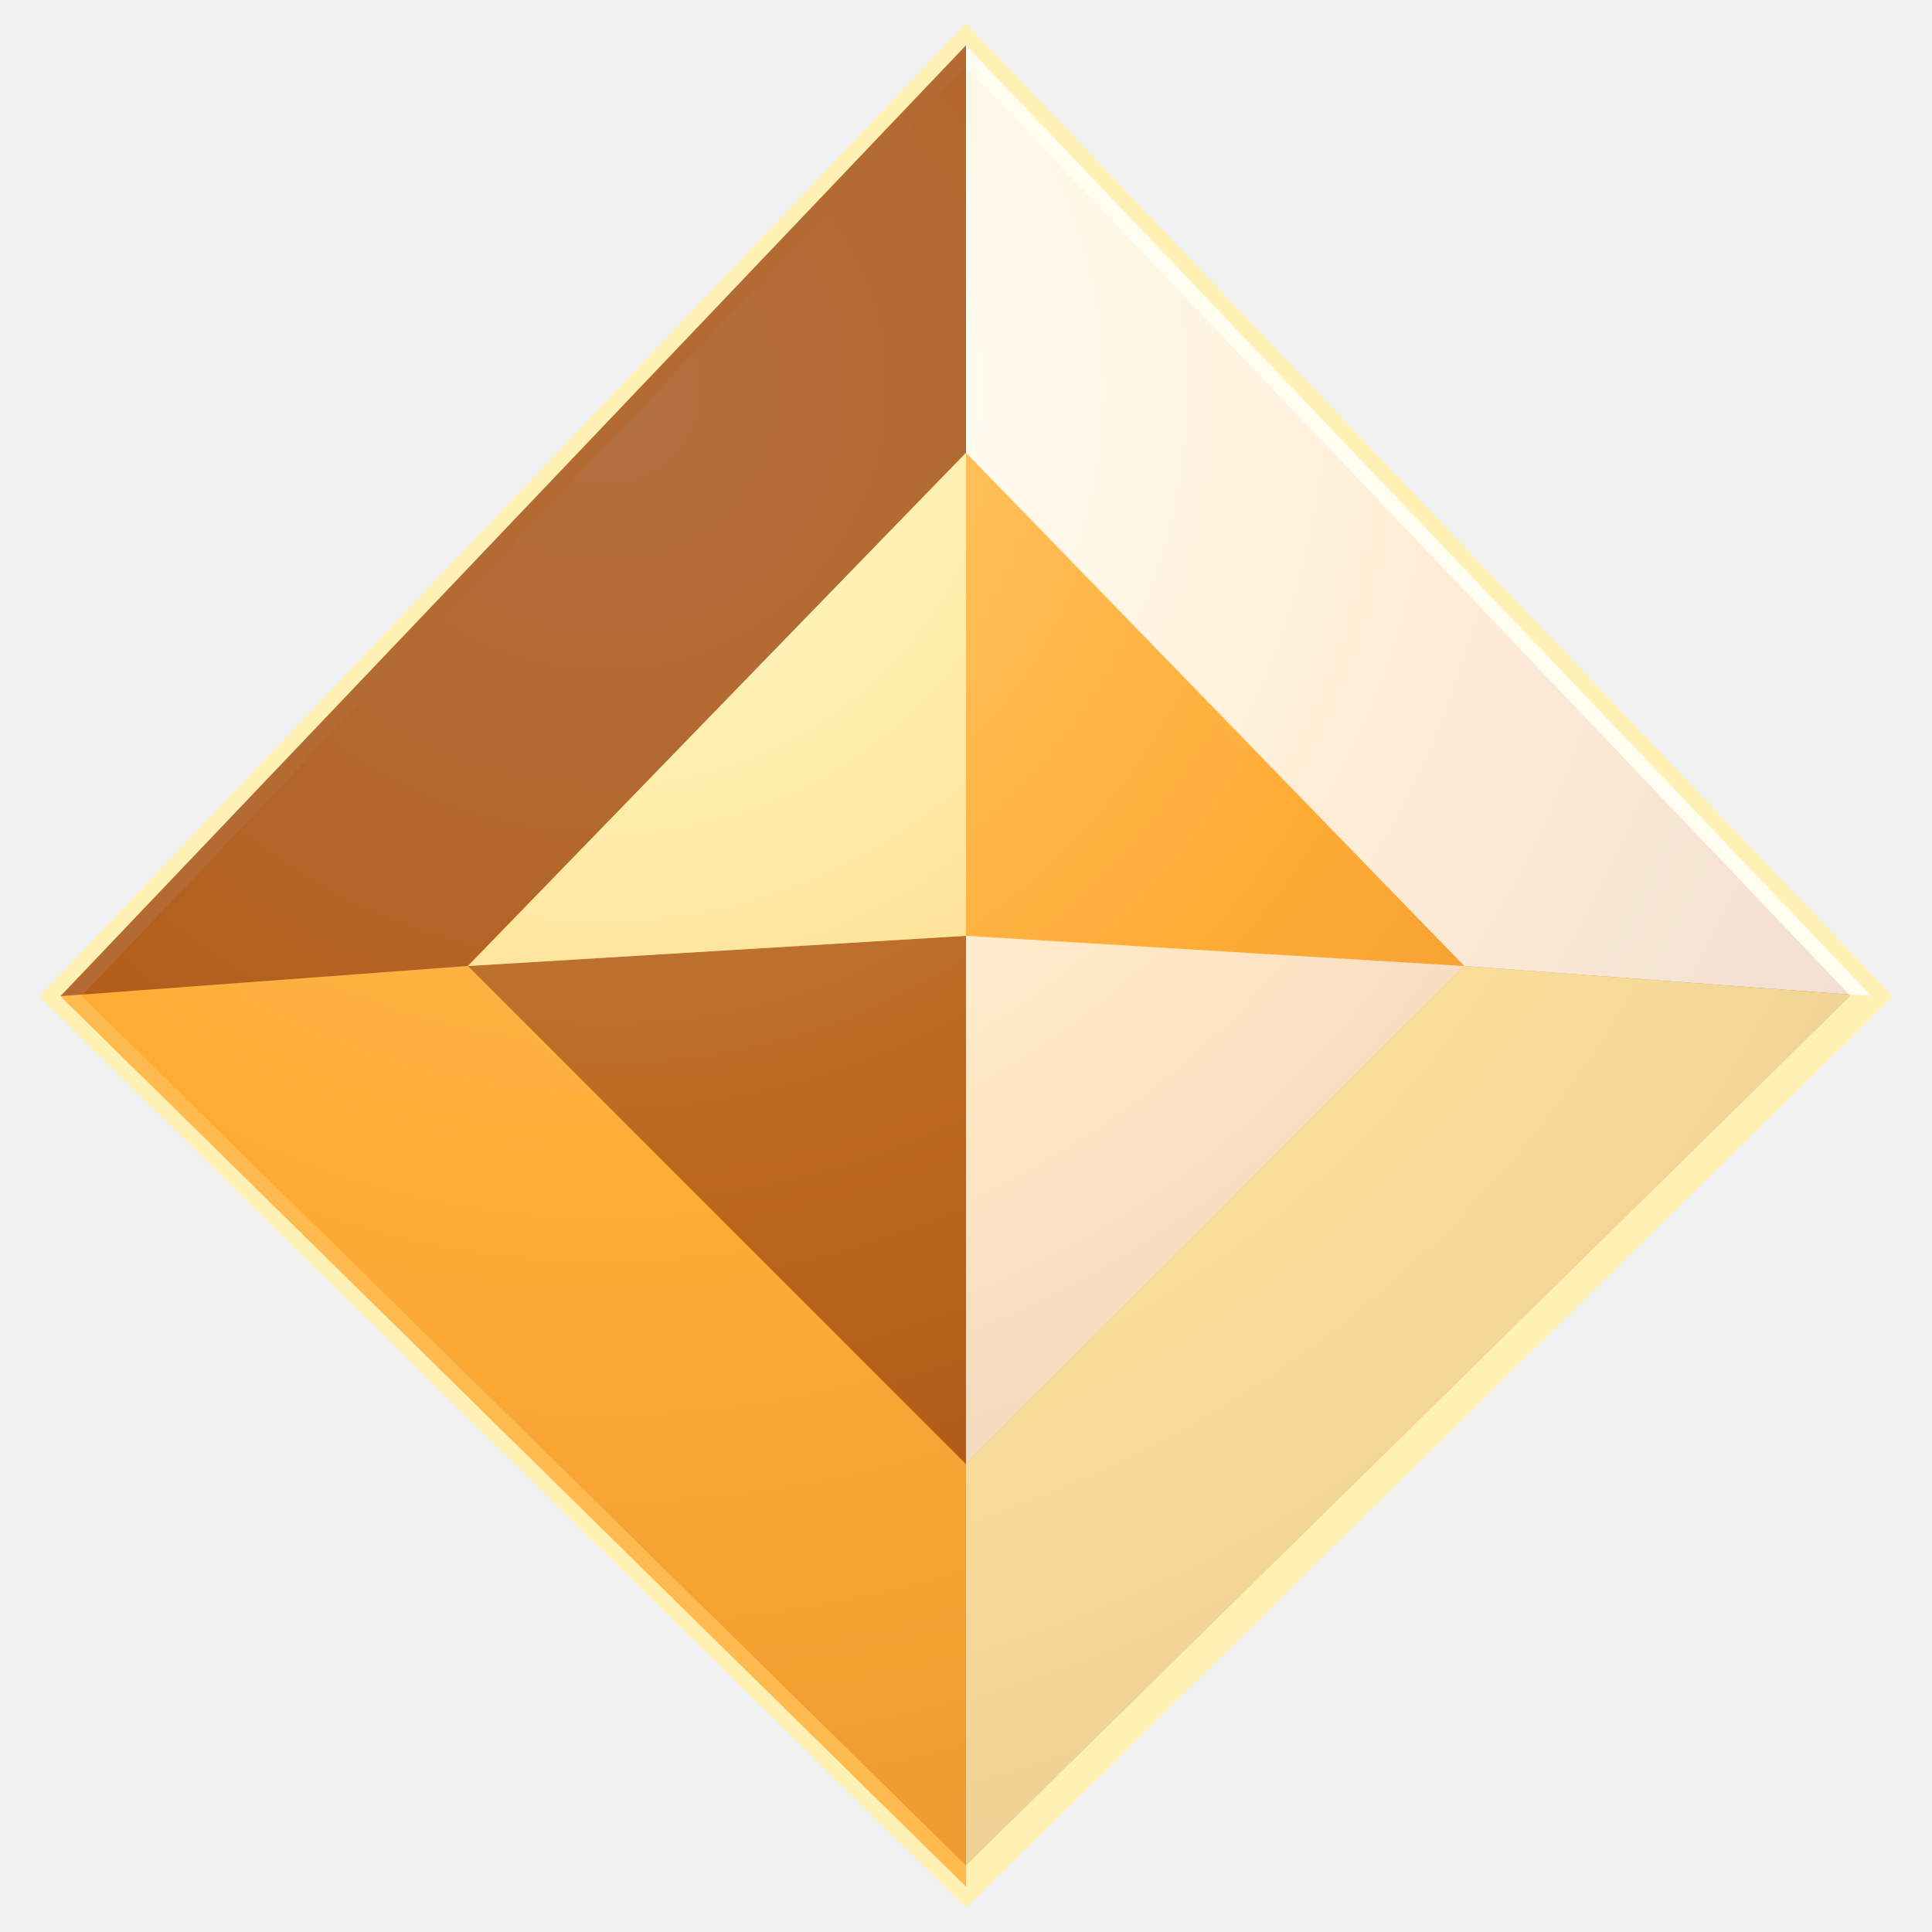
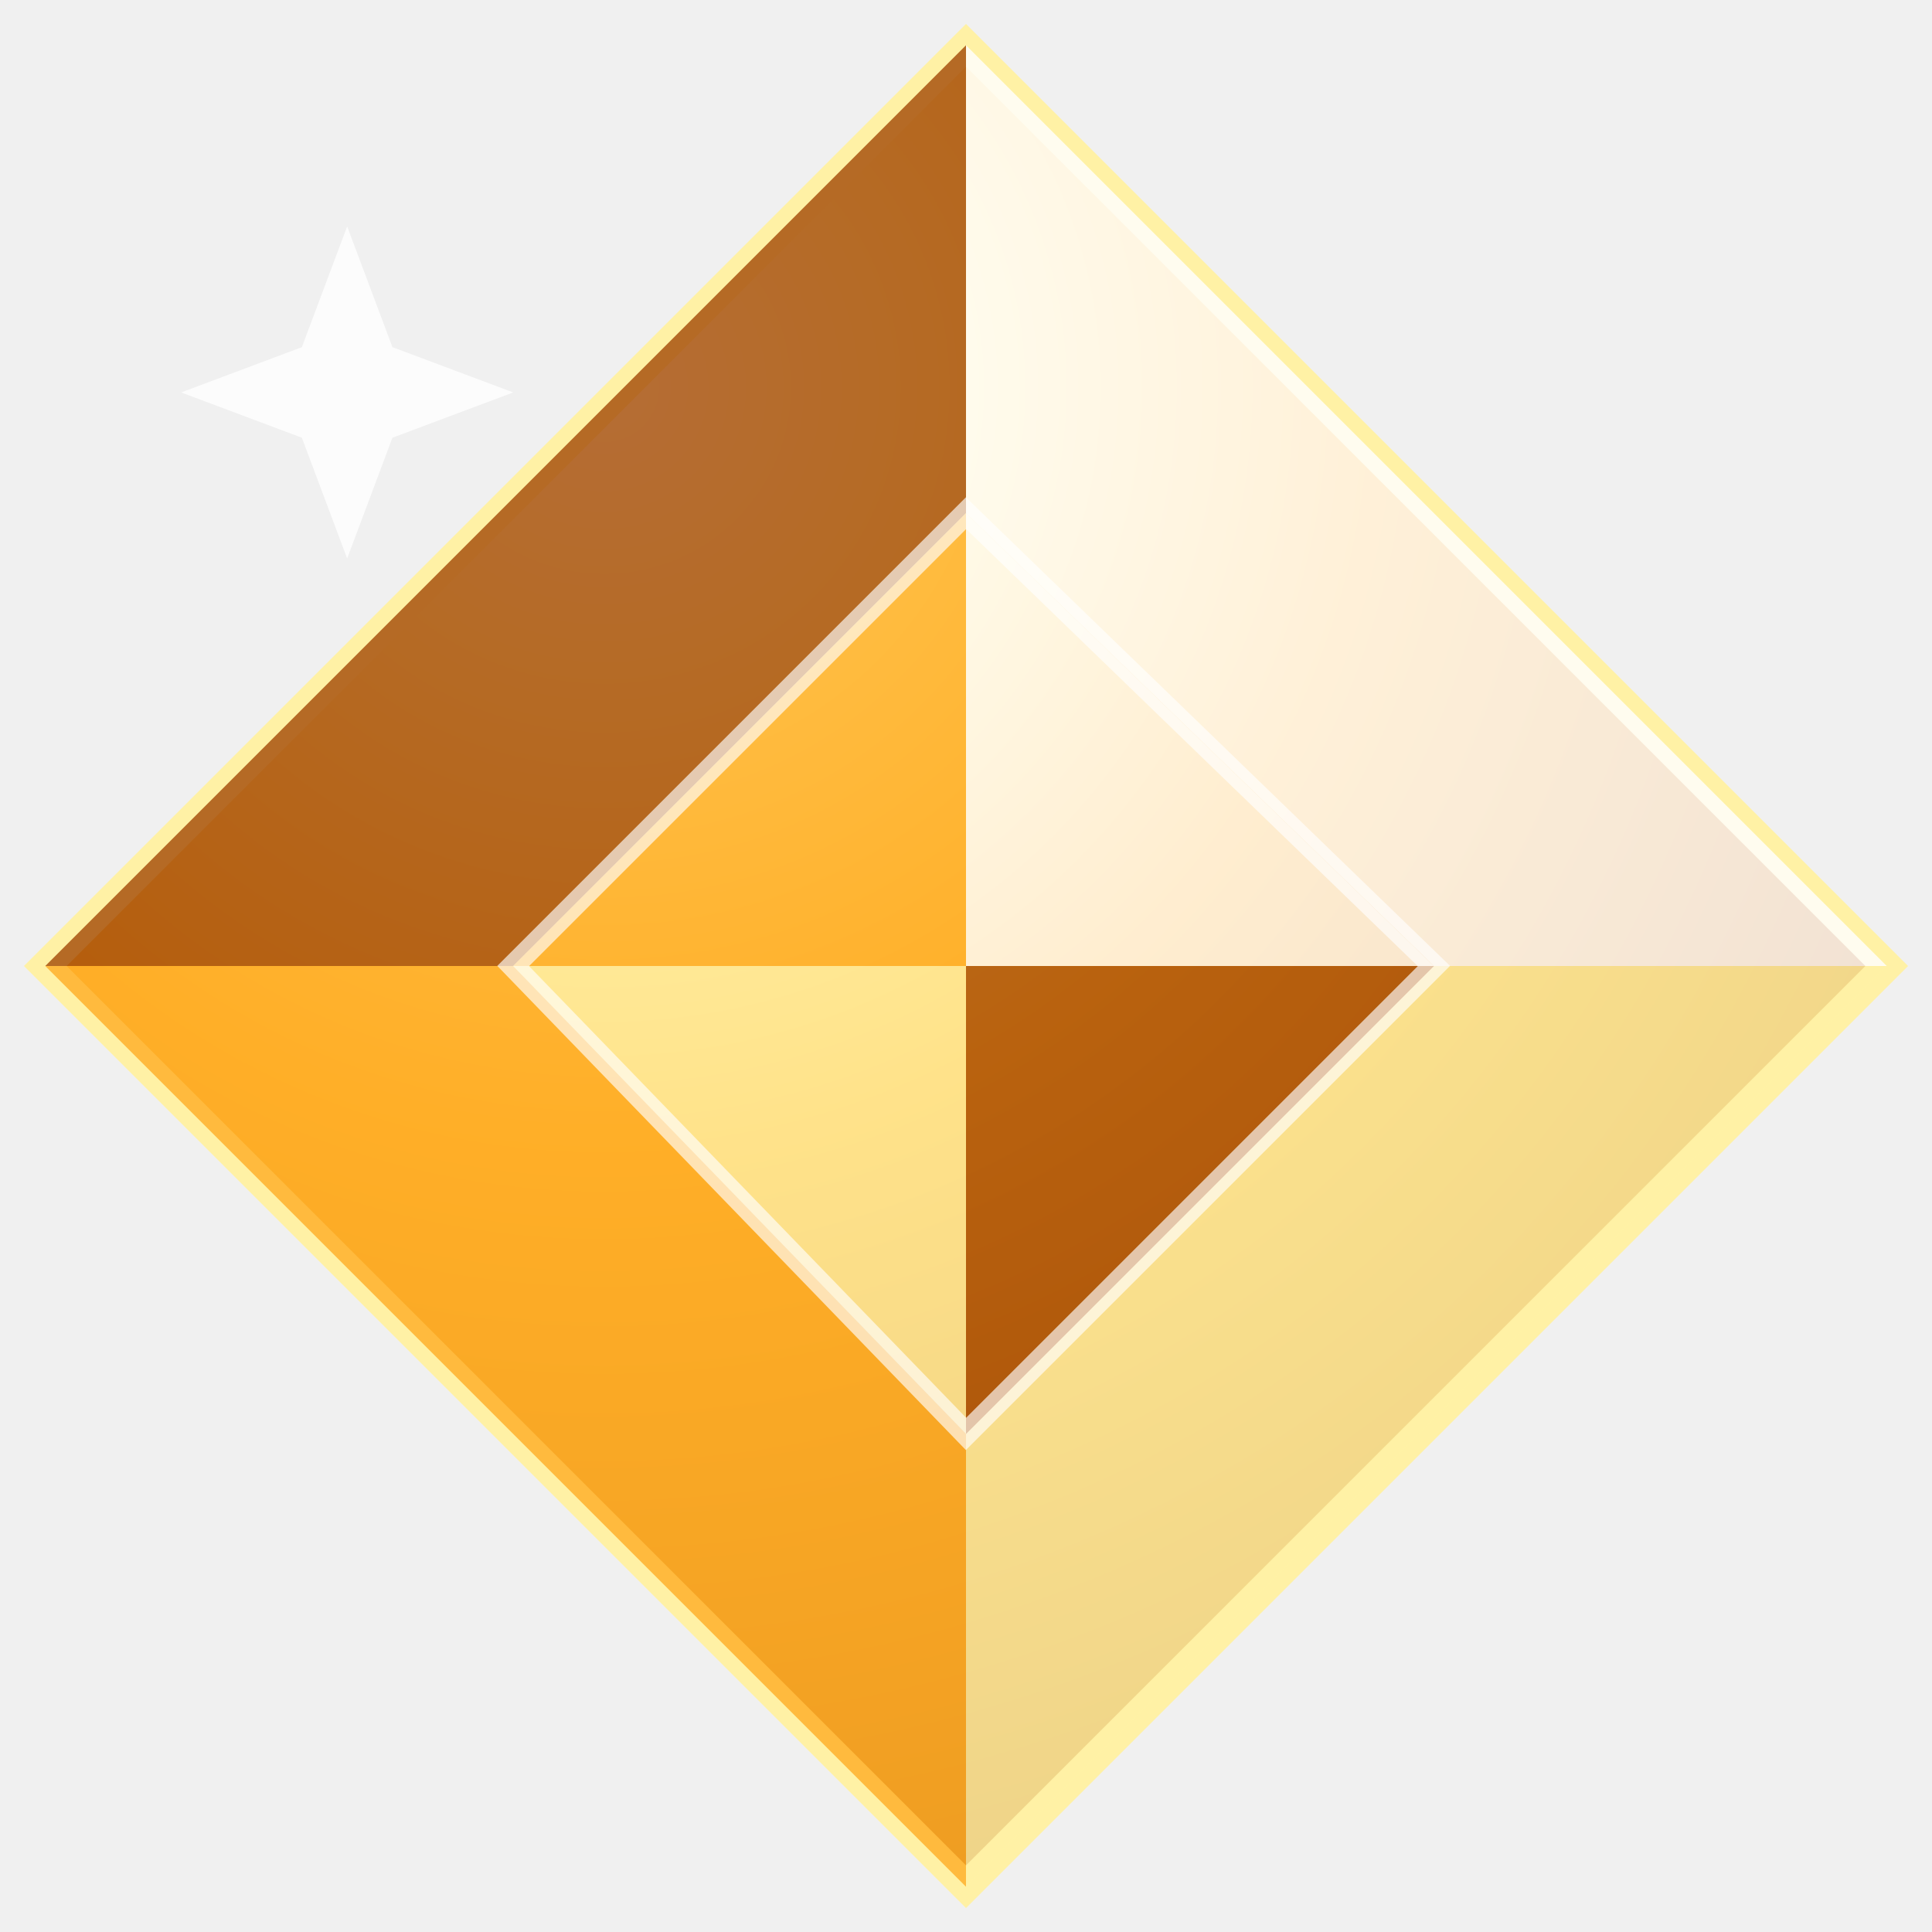
<svg xmlns="http://www.w3.org/2000/svg" viewBox="0 0 128 128">
  <defs>
-     <radialGradient id="s" cx="30%" cy="18%" r="88%">
+     <radialGradient id="body" cx="30%" cy="18%" r="85%">
      <stop stop-color="#fff" />
-       <stop offset=".2" stop-color="#fff1b4" />
-       <stop offset=".5" stop-color="#ffac36" />
-       <stop offset="1" stop-color="#a04a13" />
+       <stop offset=".2" stop-color="#fff1a5" />
+       <stop offset=".5" stop-color="#ffae27" />
+       <stop offset="1" stop-color="#a54d08" />
    </radialGradient>
  </defs>
-   <polygon points="64,3 124,66 64,125 4,66" fill="url(#s)" stroke="#fff1b4" stroke-width="2" />
-   <polygon points="64,3,124,66,97,64,64,30" fill="#fff" opacity=".8" />
-   <polygon points="64,30,97,64,64,62" fill="#ffac36" opacity=".7" />
-   <polygon points="124,66,64,125,64,97,97,64" fill="#fff1b4" opacity=".8" />
-   <polygon points="97,64,64,97,64,62" fill="#fff" opacity=".7" />
-   <polygon points="64,125,4,66,31,64,64,97" fill="#ffac36" opacity=".8" />
-   <polygon points="64,97,31,64,64,62" fill="#a04a13" opacity=".7" />
-   <polygon points="4,66,64,3,64,30,31,64" fill="#a04a13" opacity=".8" />
-   <polygon points="31,64,64,30,64,62" fill="#fff1b4" opacity=".7" />
+   <polygon points="64,3 125,64 64,125 3,64" fill="url(#body)" stroke="#fff1a5" stroke-width="2" />
+   <polygon points="64,3,125,64,95,64,64,34" fill="#fff" opacity=".82" />
+   <polygon points="64,34,95,64,64,64" fill="#fff" opacity=".78" />
+   <polygon points="125,64,64,125,64,95,95,64" fill="#fff1a5" opacity=".82" />
+   <polygon points="95,64,64,95,64,64" fill="#a54d08" opacity=".78" />
+   <polygon points="64,125,3,64,34,64,64,95" fill="#ffae27" opacity=".82" />
+   <polygon points="64,95,34,64,64,64" fill="#fff1a5" opacity=".78" />
+   <polygon points="3,64,64,3,64,34,34,64" fill="#a54d08" opacity=".82" />
+   <polygon points="34,64,64,34,64,64" fill="#ffae27" opacity=".78" />
+   <polygon points="64,34 95,64 64,95 34,64" fill="none" stroke="#fff" stroke-opacity=".65" stroke-width="1.5" />
+   <path d="M20 23l3-8 3 8 8 3-8 3-3 8-3-8-8-3Z" fill="#fff" opacity=".8" />
</svg>
